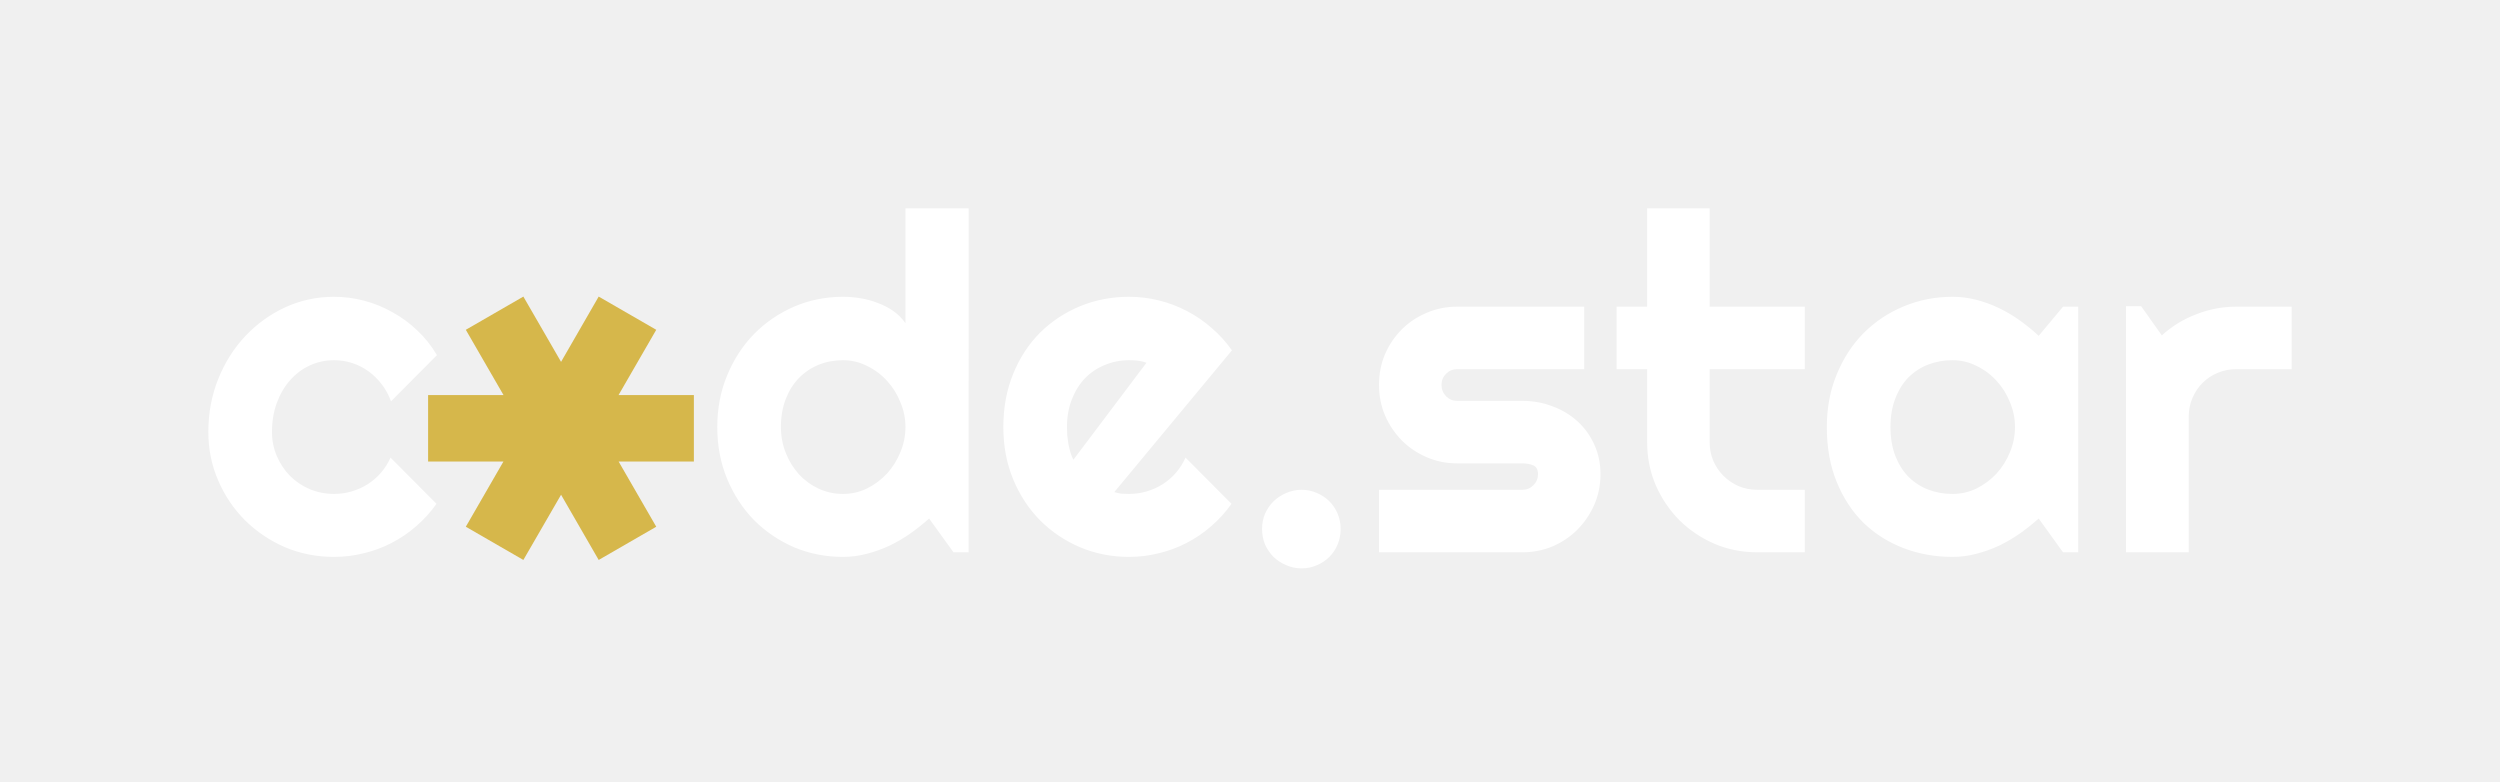
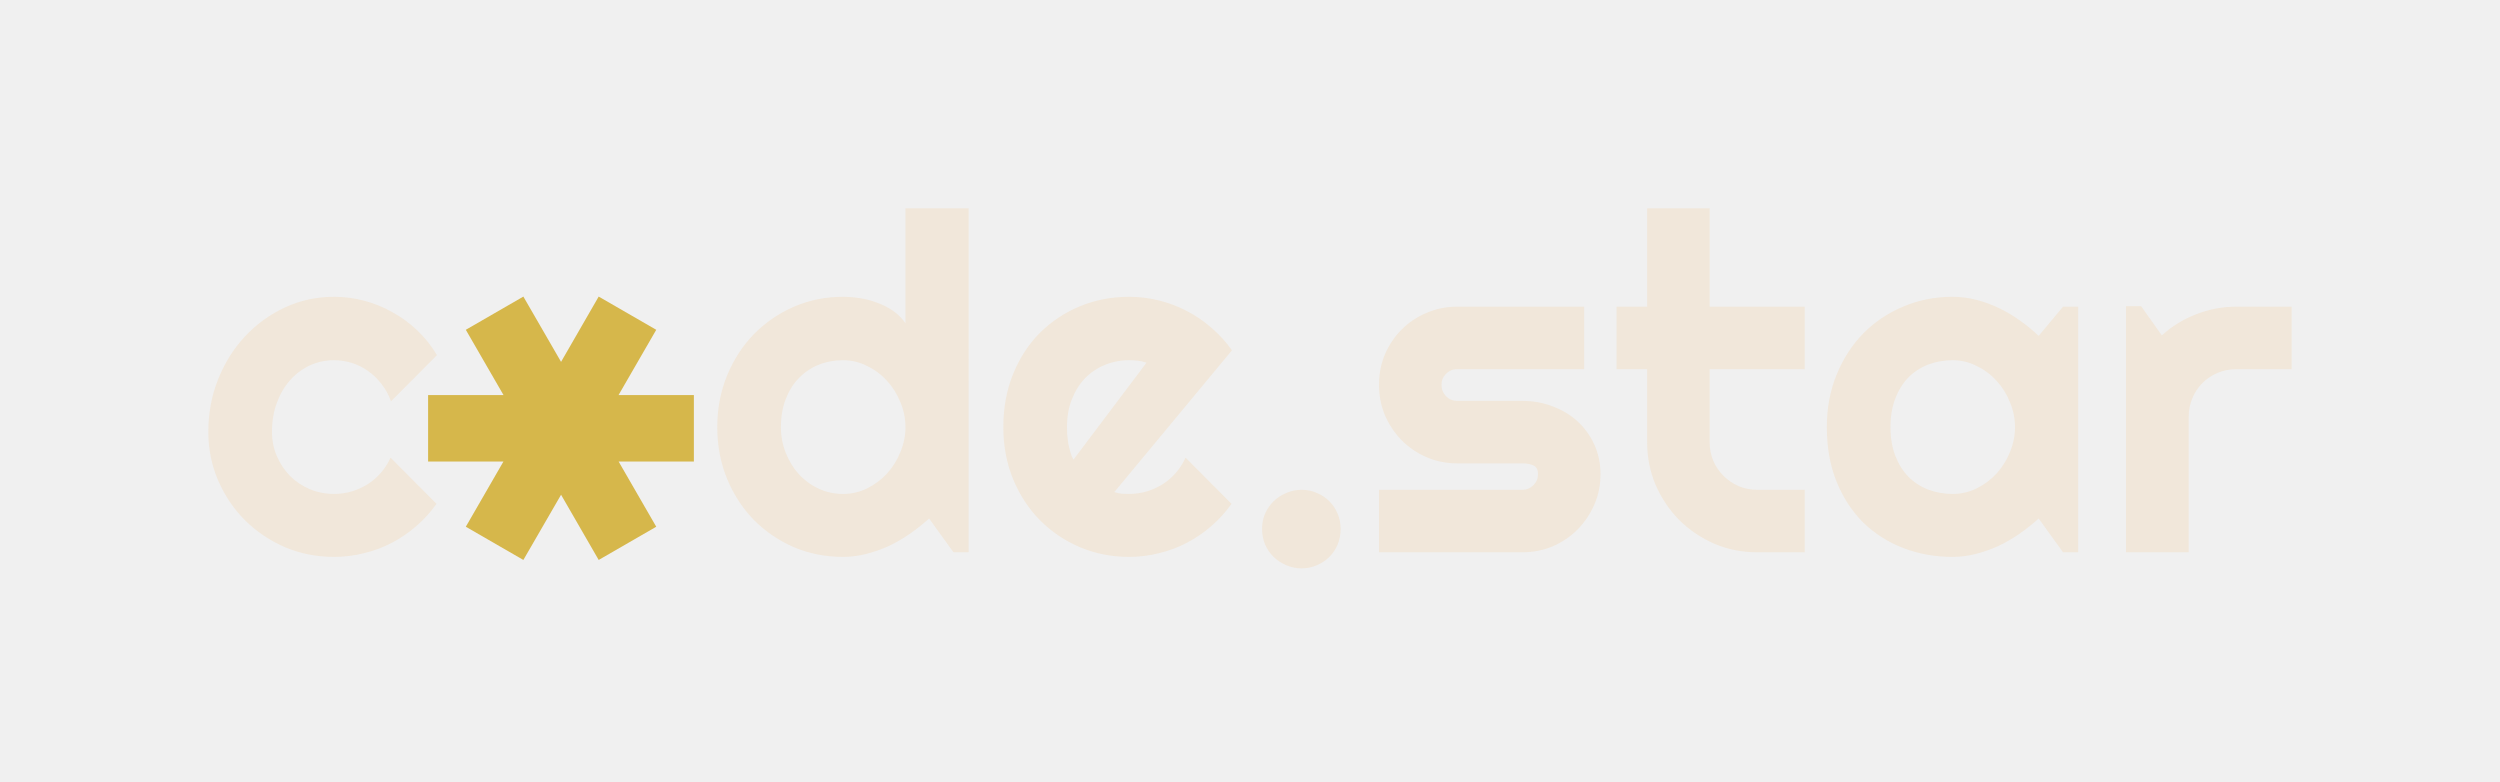
<svg xmlns="http://www.w3.org/2000/svg" width="1200" height="375" viewBox="-60 -60 120 37.5" style="background-color: #000000;">
-   <path id="codestar" fill="white" d="m-39.026-42.953-2.206 2.217q-.165-.463-.452-.827-.287-.375-.65-.629-.354-.253-.773-.386-.419-.132-.86-.132-.618 0-1.17.254-.54.253-.948.717-.397.452-.628 1.08-.232.63-.232 1.39 0 .618.232 1.158.231.54.628.949.408.408.949.64.551.23 1.169.23.441 0 .849-.12.408-.122.761-.342.364-.232.64-.552.286-.33.463-.728l2.206 2.217q-.42.596-.97 1.07-.541.474-1.18.805-.63.33-1.335.496-.695.177-1.434.177-1.246 0-2.35-.463-1.091-.475-1.918-1.29-.817-.817-1.29-1.909Q-50-38.023-50-39.269q0-1.356.474-2.537.474-1.18 1.29-2.05.828-.883 1.92-1.39 1.103-.508 2.349-.508.739 0 1.445.188.716.187 1.356.551.65.353 1.191.871.552.519.949 1.191zm25.52 9.463h-.727l-1.17-1.621q-.43.386-.915.728-.474.33-1.003.584-.53.243-1.092.386-.552.144-1.125.144-1.246 0-2.35-.463-1.091-.475-1.918-1.302-.817-.838-1.29-1.974-.475-1.147-.475-2.492 0-1.335.474-2.482.474-1.147 1.29-1.985.828-.838 1.92-1.313 1.103-.474 2.349-.474.397 0 .816.066.43.066.827.22.408.144.761.387.353.243.596.595V-50h3.033zm-3.032-6.01q0-.618-.243-1.192-.232-.584-.64-1.025-.408-.452-.96-.717-.54-.276-1.157-.276-.618 0-1.17.22-.54.221-.948.64-.397.408-.628 1.004-.232.596-.232 1.346 0 .65.232 1.235.231.584.628 1.025.408.442.949.695.551.254 1.169.254.617 0 1.158-.265.551-.275.96-.717.407-.452.639-1.025.243-.585.243-1.202zm10.025 3.12q.176.056.353.078.176.01.353.01.44 0 .849-.12.408-.122.761-.342.364-.232.64-.552.286-.33.463-.728l2.206 2.217q-.42.596-.97 1.07-.541.474-1.181.805-.629.33-1.334.496-.695.177-1.434.177-1.246 0-2.35-.463-1.091-.464-1.918-1.29-.817-.828-1.29-1.964-.475-1.147-.475-2.515 0-1.4.474-2.558t1.29-1.974q.828-.817 1.92-1.269 1.103-.452 2.349-.452.739 0 1.445.177.705.176 1.334.507.64.33 1.191.816.552.474.97 1.07zm1.544-6.209q-.21-.077-.42-.099-.198-.022-.418-.022-.618 0-1.17.232-.54.22-.948.64-.397.418-.628 1.014-.232.585-.232 1.324 0 .165.011.375.022.21.055.43.044.21.1.408.055.198.143.353zm9.32 7.974q0 .397-.144.75-.143.342-.397.596-.254.253-.596.397-.341.154-.739.154-.386 0-.738-.154-.342-.144-.607-.397-.254-.254-.408-.596-.143-.353-.143-.75 0-.386.143-.728.154-.341.408-.595.265-.254.607-.397.352-.155.738-.155.398 0 .74.155.341.143.595.397.254.254.397.595.143.342.143.728zm8.723 1.125H6.192v-3h6.882q.31 0 .53-.22.22-.22.22-.53 0-.32-.22-.419-.22-.099-.53-.099H9.942q-.783 0-1.467-.298-.684-.297-1.19-.805-.508-.518-.806-1.202-.287-.684-.287-1.467t.287-1.467q.298-.683.805-1.19.507-.508 1.191-.795.684-.298 1.467-.298h6.099v3H9.942q-.309 0-.53.22-.22.221-.22.53 0 .32.22.552.221.22.53.22h3.132q.772 0 1.456.265.684.254 1.191.717.508.463.805 1.114.298.65.298 1.422 0 .783-.298 1.467-.297.673-.805 1.191-.507.508-1.19.806-.685.286-1.457.286zm11.272 0q-1.092 0-2.052-.408-.96-.419-1.687-1.136-.717-.728-1.136-1.687-.408-.96-.408-2.052v-3.507h-1.467v-3h1.467V-50h3v4.72h4.566v3h-4.566v3.507q0 .475.176.894.177.408.486.717.308.308.727.496.42.176.894.176h2.283v3zm15.407 0h-.728l-1.169-1.621q-.43.386-.915.728-.474.33-1.004.584-.53.243-1.092.386-.551.144-1.125.144-1.246 0-2.349-.42-1.092-.418-1.919-1.212-.816-.806-1.29-1.964-.474-1.158-.474-2.635 0-1.38.474-2.526.474-1.158 1.29-1.985.827-.827 1.92-1.28 1.102-.463 2.348-.463.574 0 1.136.143.563.144 1.092.398.53.253 1.004.595.485.342.904.739l1.17-1.4h.727zM36.72-39.5q0-.618-.242-1.192-.232-.584-.64-1.025-.408-.452-.96-.717-.54-.276-1.158-.276-.617 0-1.169.21-.54.21-.948.617-.397.408-.629 1.015-.231.595-.231 1.368 0 .772.231 1.378.232.596.629 1.004.408.408.948.617.552.21 1.17.21.617 0 1.157-.265.552-.276.96-.717.408-.452.64-1.025.242-.585.242-1.202zm8.338 6.01h-3.01v-11.812h.727l.993 1.401q.728-.662 1.654-1.015.926-.364 1.919-.364h2.658v3h-2.658q-.474 0-.893.177-.42.176-.728.485-.309.309-.485.728-.177.419-.177.893z" />
+   <path id="codestar" fill="#f1e7da" d="m-39.026-42.953-2.206 2.217q-.165-.463-.452-.827-.287-.375-.65-.629-.354-.253-.773-.386-.419-.132-.86-.132-.618 0-1.17.254-.54.253-.948.717-.397.452-.628 1.08-.232.63-.232 1.39 0 .618.232 1.158.231.54.628.949.408.408.949.64.551.23 1.169.23.441 0 .849-.12.408-.122.761-.342.364-.232.64-.552.286-.33.463-.728l2.206 2.217q-.42.596-.97 1.07-.541.474-1.18.805-.63.33-1.335.496-.695.177-1.434.177-1.246 0-2.35-.463-1.091-.475-1.918-1.29-.817-.817-1.29-1.909Q-50-38.023-50-39.269q0-1.356.474-2.537.474-1.18 1.29-2.05.828-.883 1.92-1.39 1.103-.508 2.349-.508.739 0 1.445.188.716.187 1.356.551.65.353 1.191.871.552.519.949 1.191zm25.52 9.463h-.727l-1.17-1.621q-.43.386-.915.728-.474.33-1.003.584-.53.243-1.092.386-.552.144-1.125.144-1.246 0-2.35-.463-1.091-.475-1.918-1.302-.817-.838-1.29-1.974-.475-1.147-.475-2.492 0-1.335.474-2.482.474-1.147 1.29-1.985.828-.838 1.92-1.313 1.103-.474 2.349-.474.397 0 .816.066.43.066.827.22.408.144.761.387.353.243.596.595V-50h3.033zm-3.032-6.01q0-.618-.243-1.192-.232-.584-.64-1.025-.408-.452-.96-.717-.54-.276-1.157-.276-.618 0-1.17.22-.54.221-.948.64-.397.408-.628 1.004-.232.596-.232 1.346 0 .65.232 1.235.231.584.628 1.025.408.442.949.695.551.254 1.169.254.617 0 1.158-.265.551-.275.96-.717.407-.452.639-1.025.243-.585.243-1.202zm10.025 3.12q.176.056.353.078.176.01.353.01.44 0 .849-.12.408-.122.761-.342.364-.232.64-.552.286-.33.463-.728l2.206 2.217q-.42.596-.97 1.07-.541.474-1.181.805-.629.33-1.334.496-.695.177-1.434.177-1.246 0-2.35-.463-1.091-.464-1.918-1.29-.817-.828-1.29-1.964-.475-1.147-.475-2.515 0-1.4.474-2.558t1.29-1.974q.828-.817 1.92-1.269 1.103-.452 2.349-.452.739 0 1.445.177.705.176 1.334.507.64.33 1.191.816.552.474.97 1.07zm1.544-6.209q-.21-.077-.42-.099-.198-.022-.418-.022-.618 0-1.17.232-.54.22-.948.64-.397.418-.628 1.014-.232.585-.232 1.324 0 .165.011.375.022.21.055.43.044.21.1.408.055.198.143.353zm9.32 7.974q0 .397-.144.75-.143.342-.397.596-.254.253-.596.397-.341.154-.739.154-.386 0-.738-.154-.342-.144-.607-.397-.254-.254-.408-.596-.143-.353-.143-.75 0-.386.143-.728.154-.341.408-.595.265-.254.607-.397.352-.155.738-.155.398 0 .74.155.341.143.595.397.254.254.397.595.143.342.143.728zm8.723 1.125H6.192v-3h6.882q.31 0 .53-.22.22-.22.22-.53 0-.32-.22-.419-.22-.099-.53-.099H9.942q-.783 0-1.467-.298-.684-.297-1.19-.805-.508-.518-.806-1.202-.287-.684-.287-1.467t.287-1.467q.298-.683.805-1.19.507-.508 1.191-.795.684-.298 1.467-.298h6.099v3H9.942q-.309 0-.53.22-.22.221-.22.53 0 .32.22.552.221.22.53.22h3.132q.772 0 1.456.265.684.254 1.191.717.508.463.805 1.114.298.65.298 1.422 0 .783-.298 1.467-.297.673-.805 1.191-.507.508-1.19.806-.685.286-1.457.286zm11.272 0q-1.092 0-2.052-.408-.96-.419-1.687-1.136-.717-.728-1.136-1.687-.408-.96-.408-2.052v-3.507h-1.467v-3h1.467V-50h3v4.72h4.566v3h-4.566v3.507q0 .475.176.894.177.408.486.717.308.308.727.496.42.176.894.176h2.283v3zm15.407 0h-.728l-1.169-1.621q-.43.386-.915.728-.474.33-1.004.584-.53.243-1.092.386-.551.144-1.125.144-1.246 0-2.349-.42-1.092-.418-1.919-1.212-.816-.806-1.29-1.964-.474-1.158-.474-2.635 0-1.38.474-2.526.474-1.158 1.29-1.985.827-.827 1.92-1.28 1.102-.463 2.348-.463.574 0 1.136.143.563.144 1.092.398.53.253 1.004.595.485.342.904.739l1.17-1.4h.727zM36.72-39.5q0-.618-.242-1.192-.232-.584-.64-1.025-.408-.452-.96-.717-.54-.276-1.158-.276-.617 0-1.169.21-.54.21-.948.617-.397.408-.629 1.015-.231.595-.231 1.368 0 .772.231 1.378.232.596.629 1.004.408.408.948.617.552.21 1.17.21.617 0 1.157-.265.552-.276.96-.717.408-.452.64-1.025.242-.585.242-1.202zm8.338 6.01h-3.01v-11.812h.727l.993 1.401q.728-.662 1.654-1.015.926-.364 1.919-.364h2.658v3h-2.658q-.474 0-.893.177-.42.176-.728.485-.309.309-.485.728-.177.419-.177.893z" />
  <path id="star" fill="#d6b74b" d="m-34.879-45.764-2.762 1.594 1.81 3.134h-3.62v3.189h3.616l-1.806 3.13 2.762 1.595 1.81-3.13 1.806 3.13 2.763-1.595-1.807-3.13h3.613v-3.19h-3.616l1.81-3.133-2.763-1.594-1.806 3.133z" />
</svg>
